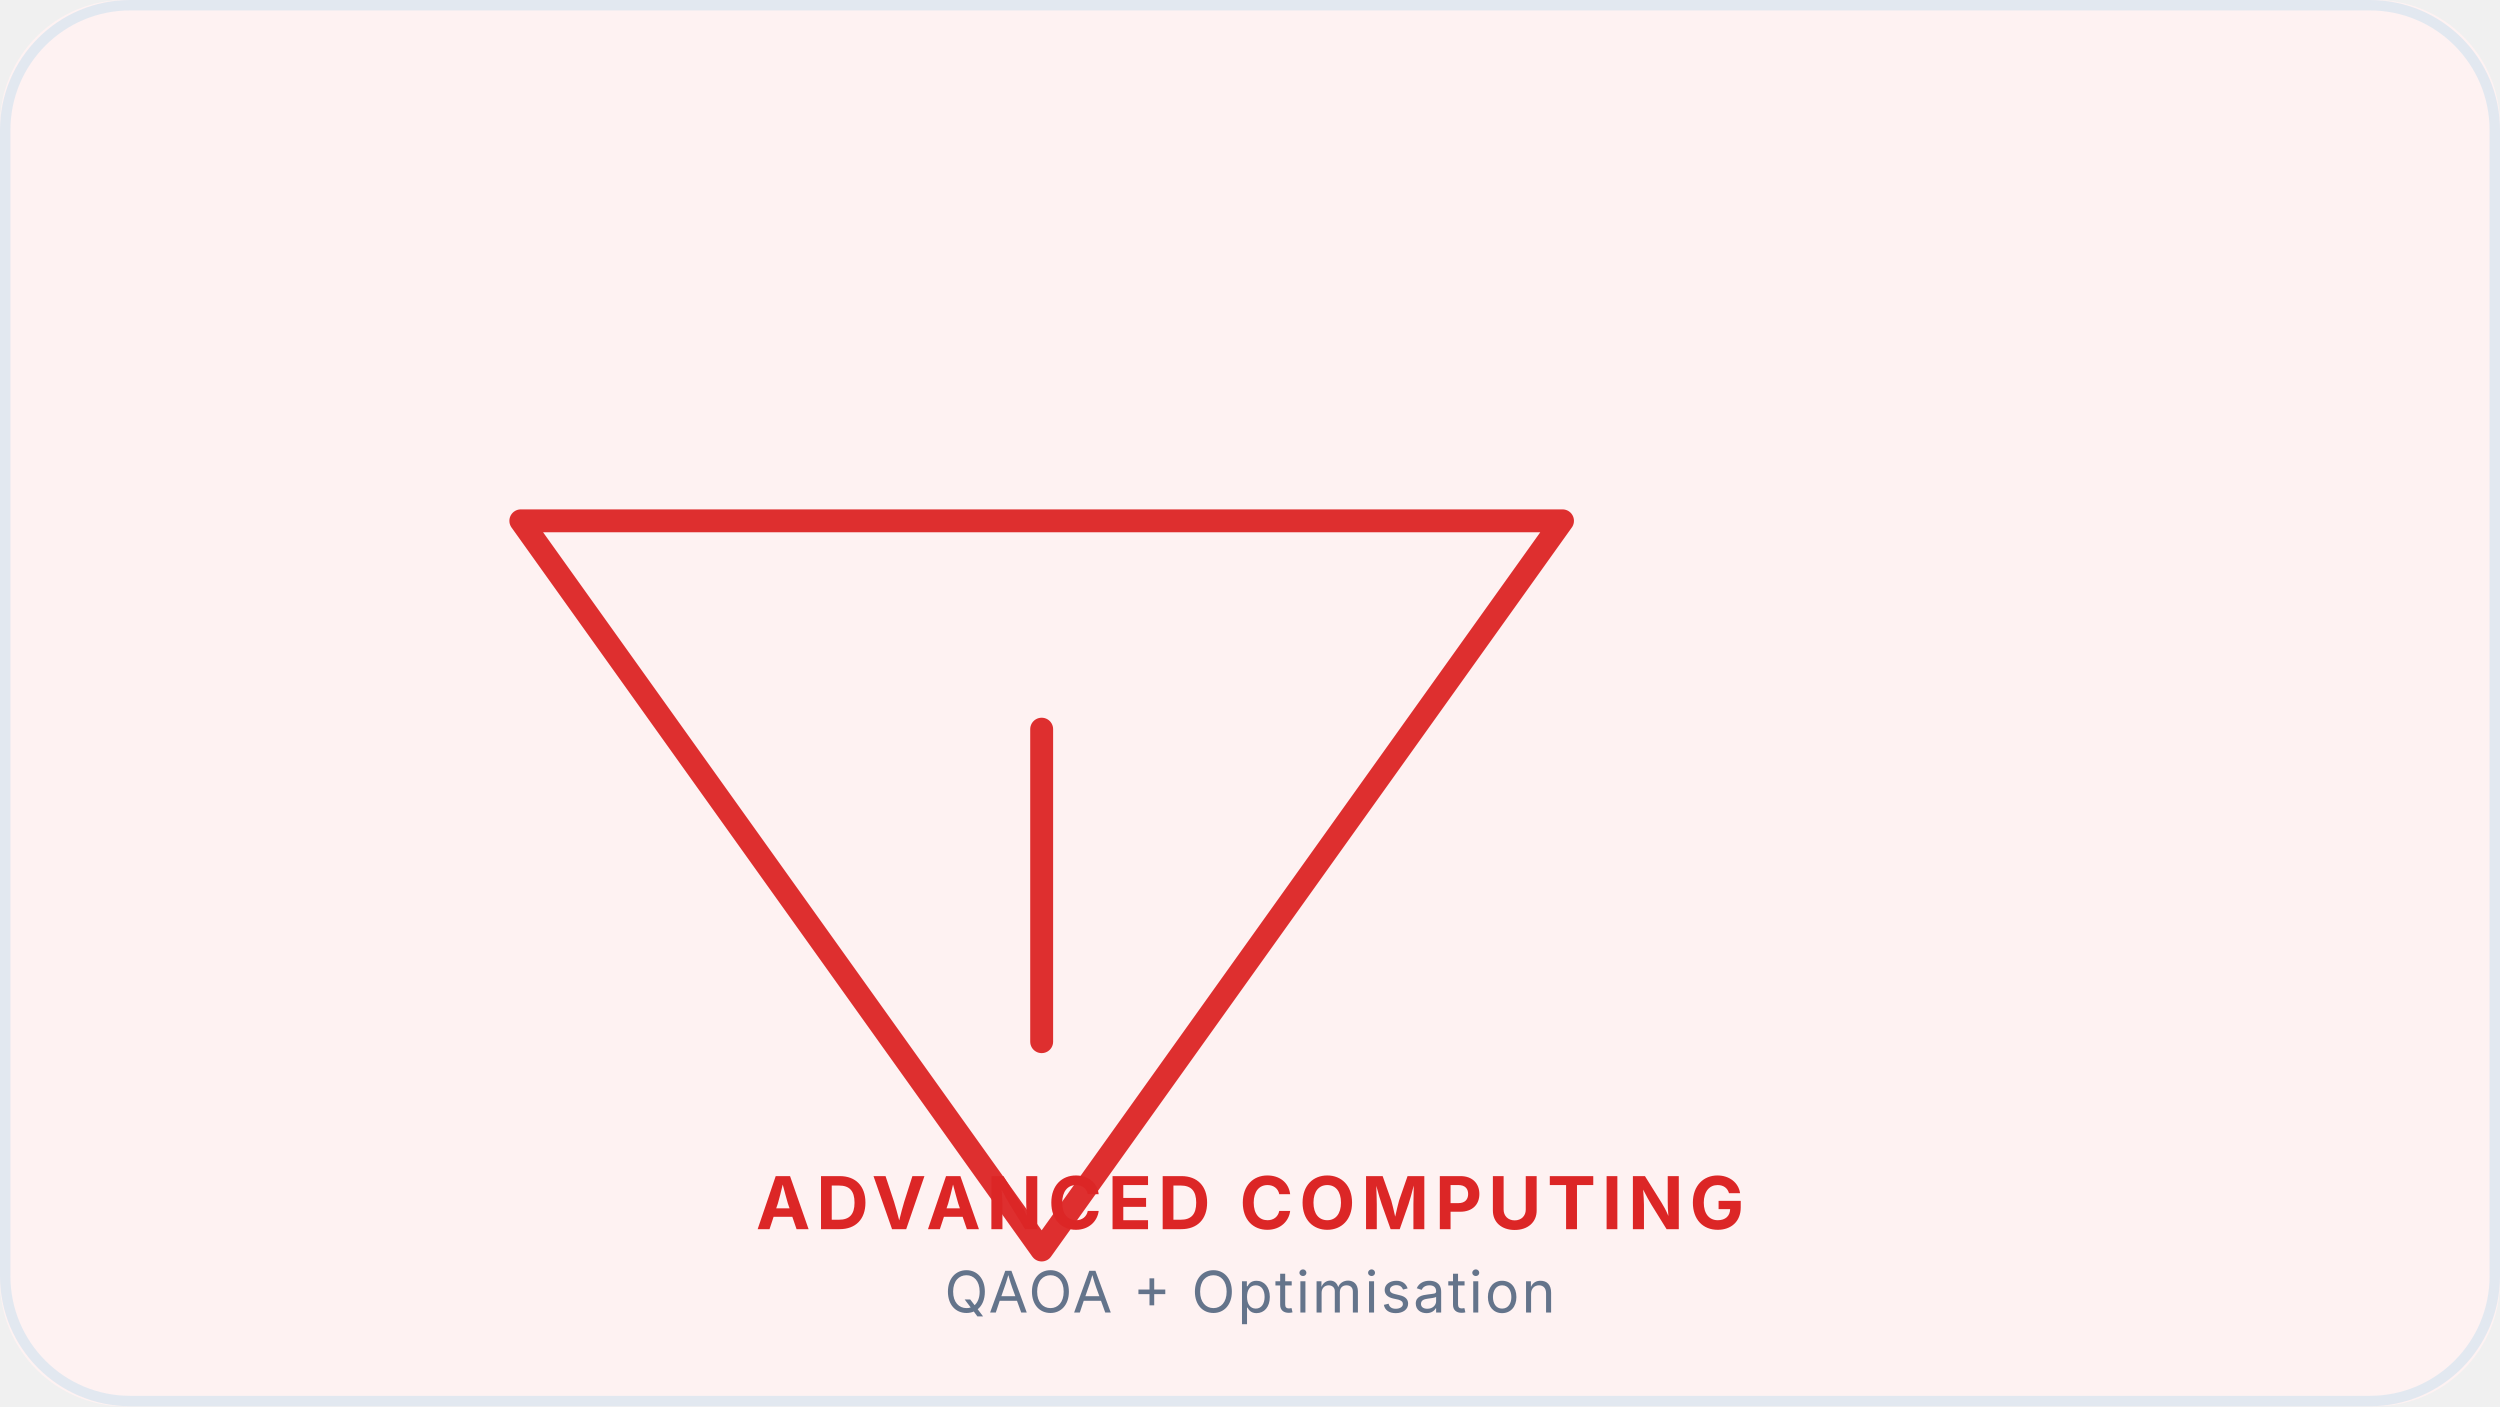
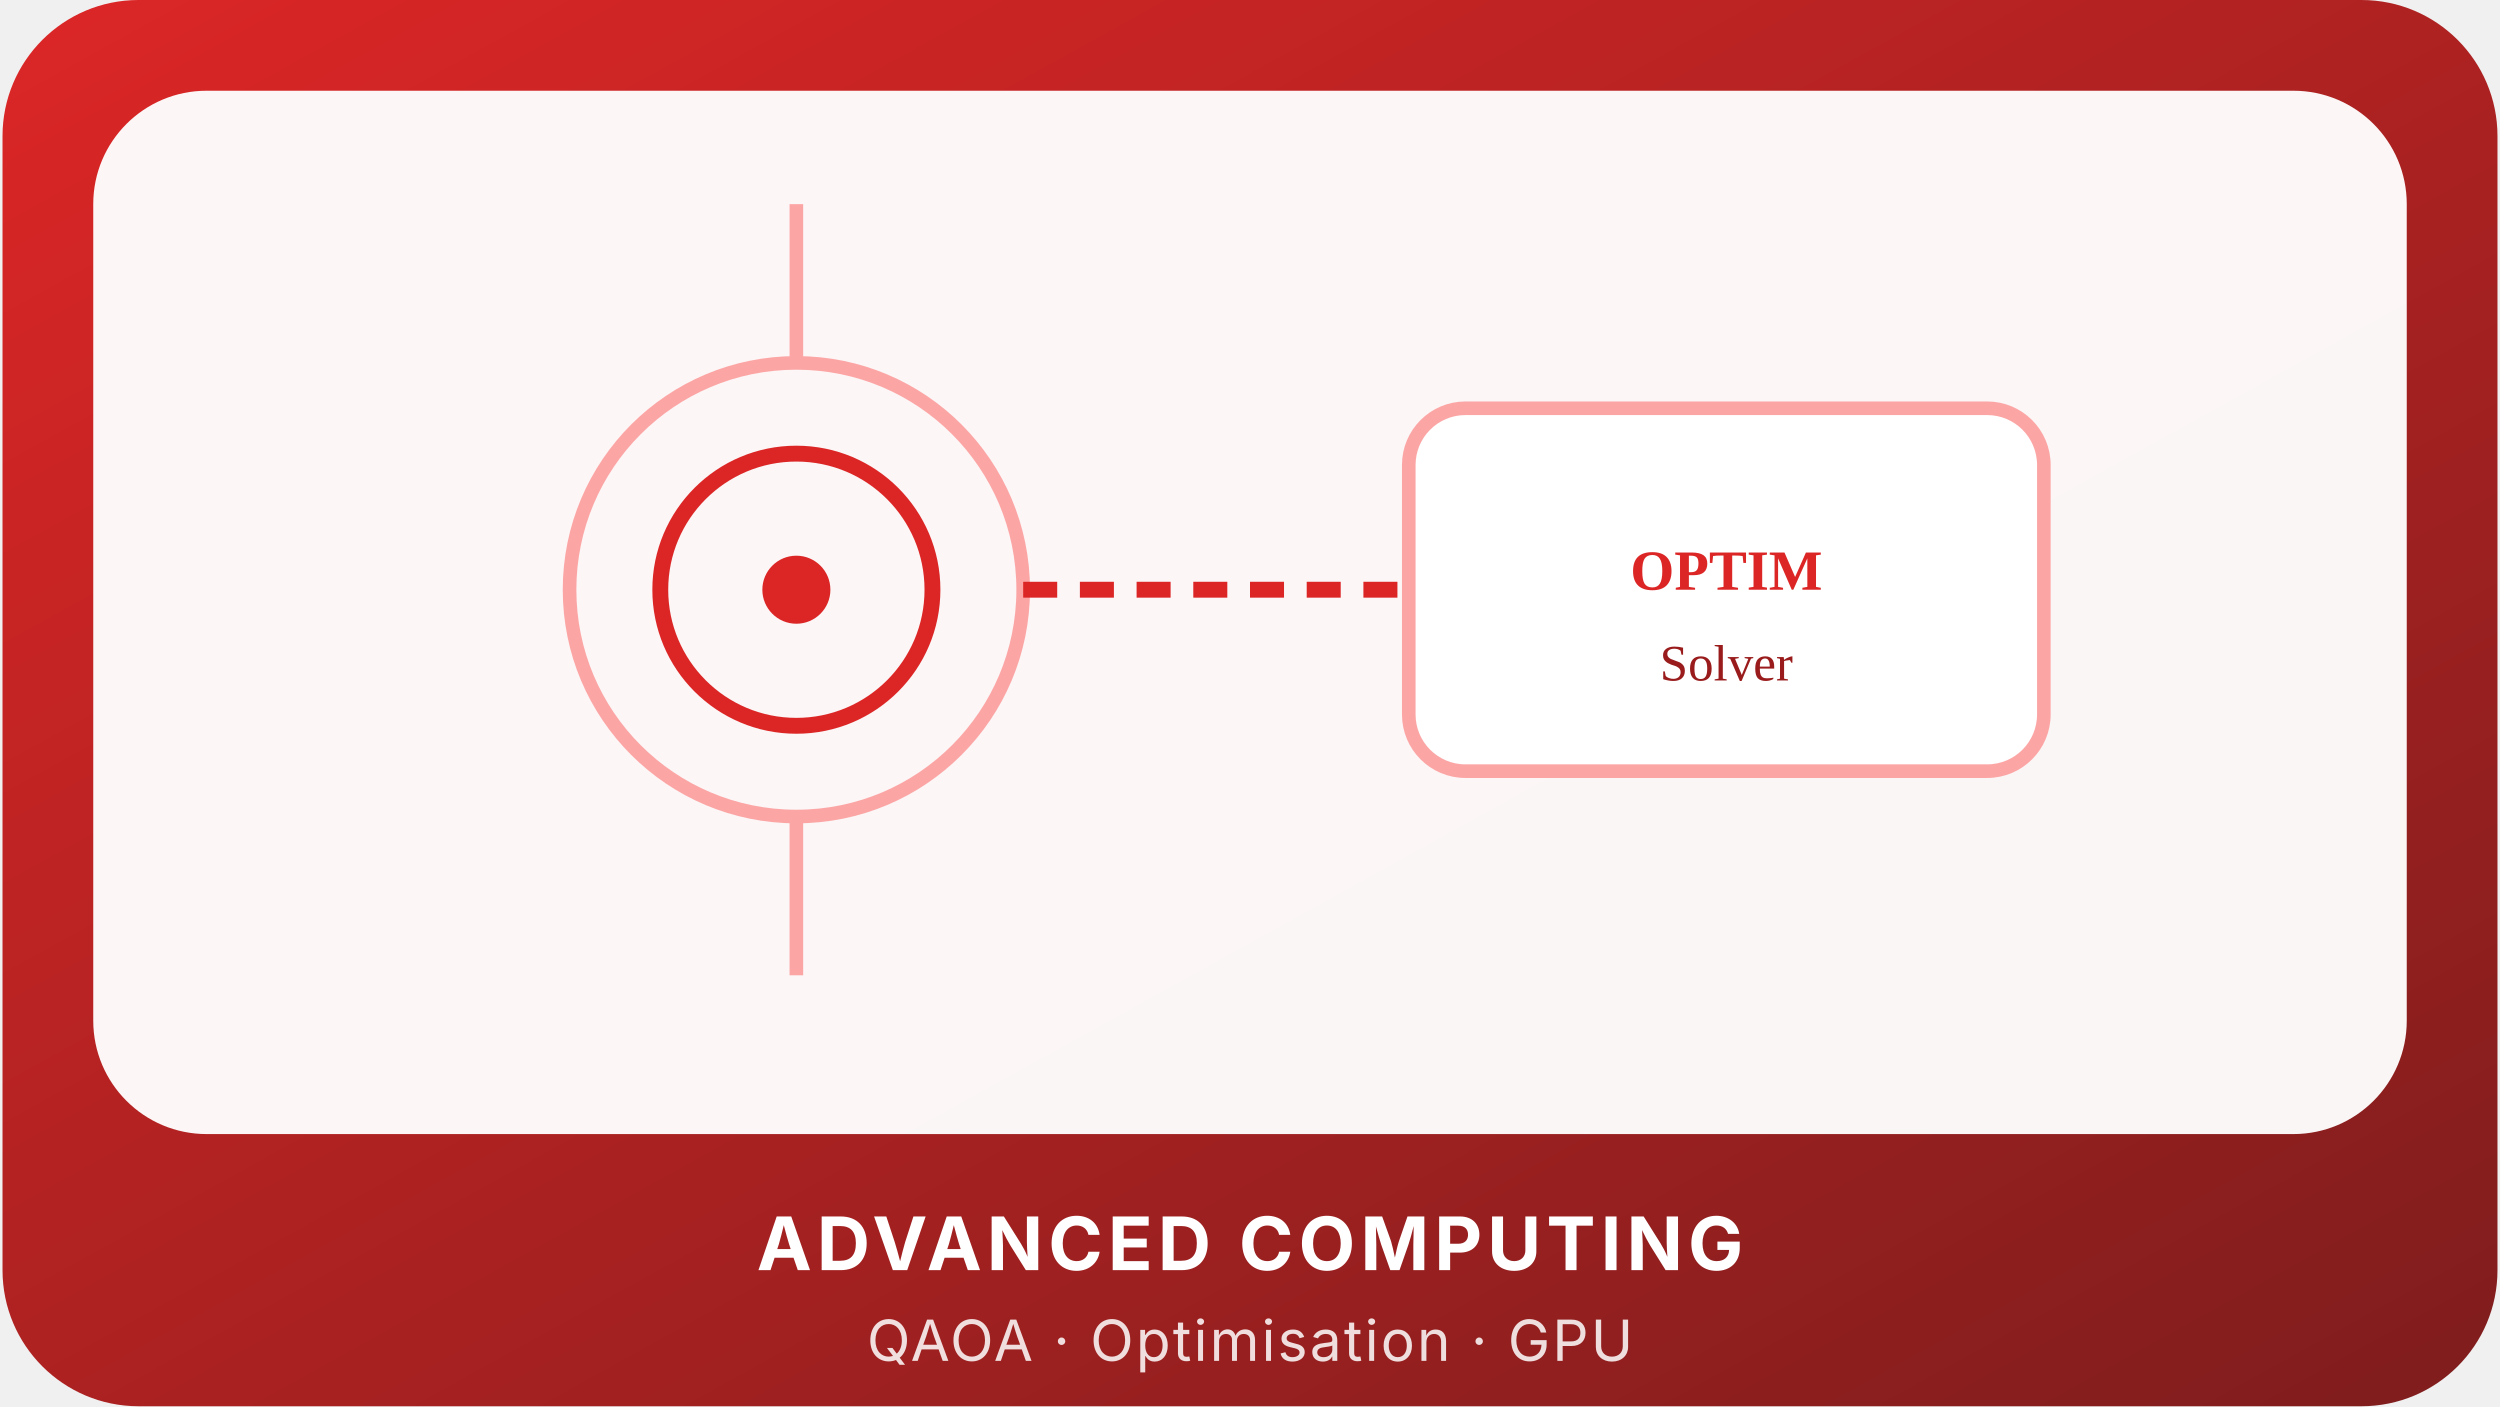
- <svg xmlns="http://www.w3.org/2000/svg" viewBox="0 0 240 135" width="1200" height="675" role="img">
-   <rect width="240" height="135" rx="12" fill="#FEF2F2" />
-   <rect x="0.5" y="0.5" width="239" height="134" rx="12" fill="none" stroke="#E2E8F0" stroke-width="1" />
-   <g fill="none" stroke="#DC2626" stroke-width="2.2" stroke-linecap="round" stroke-linejoin="round" opacity="0.95">
-     <path d="M 50 50 L 150 50 L 100 120 Z M 100 70 L 100 100" />
-   </g>
-   <text x="120" y="118" text-anchor="middle" font-family="Inter,system-ui,sans-serif" font-size="7" font-weight="700" letter-spacing="0.08em" fill="#DC2626">ADVANCED COMPUTING</text>
-   <text x="120" y="126" text-anchor="middle" font-family="Inter,system-ui,sans-serif" font-size="5.5" fill="#64748B" letter-spacing="0.04em">QAOA + Optimisation</text>
+ <svg xmlns="http://www.w3.org/2000/svg" viewBox="0 0 220 124" width="1200" height="675" role="img">
+   <defs>
+     <linearGradient id="g" x1="0" y1="0" x2="1" y2="1">
+       <stop offset="0%" stop-color="#DC2626" />
+       <stop offset="100%" stop-color="#7F1D1D" />
+     </linearGradient>
+     <marker id="arrow" viewBox="0 0 6 6" refX="6" refY="3" markerWidth="6" markerHeight="6" orient="auto">
+       <path d="M0 0 L6 3 L0 6 Z" fill="#0EA5E9" />
+     </marker>
+     <marker id="arrow2" viewBox="0 0 6 6" refX="6" refY="3" markerWidth="6" markerHeight="6" orient="auto">
+       <path d="M0 0 L6 3 L0 6 Z" fill="#059669" />
+     </marker>
+   </defs>
+   <rect width="220" height="124" rx="12" fill="url(#g)" />
+   <rect x="8" y="8" width="204" height="92" rx="10" fill="white" opacity="0.96" />
+   <circle cx="70" cy="52" r="20" fill="none" stroke="#FCA5A5" stroke-width="1.2" />
+   <circle cx="70" cy="52" r="12" fill="none" stroke="#DC2626" stroke-width="1.4" />
+   <circle cx="70" cy="52" r="3" fill="#DC2626" />
+   <path d="M70 32 L70 18 M70 86 L70 72" stroke="#FCA5A5" stroke-width="1.2" />
+   <rect x="124" y="36" width="56" height="32" rx="5" fill="white" stroke="#FCA5A5" stroke-width="1.2" />
+   <text x="152" y="52" text-anchor="middle" font-size="5" font-weight="700" fill="#DC2626">OPTIM</text>
+   <text x="152" y="60" text-anchor="middle" font-size="4.5" fill="#991B1B">Solver</text>
+   <path d="M90 52 L124 52" stroke="#DC2626" stroke-width="1.4" stroke-dasharray="3 2" />
+   <text x="110" y="112" text-anchor="middle" font-family="Inter,system-ui,sans-serif" font-size="6.5" font-weight="700" letter-spacing="0.07em" fill="white">ADVANCED COMPUTING</text>
+   <text x="110" y="120" text-anchor="middle" font-family="Inter,system-ui,sans-serif" font-size="5" fill="rgba(255,255,255,0.85)" letter-spacing="0.04em">QAOA · Optimisation · GPU</text>
</svg>
